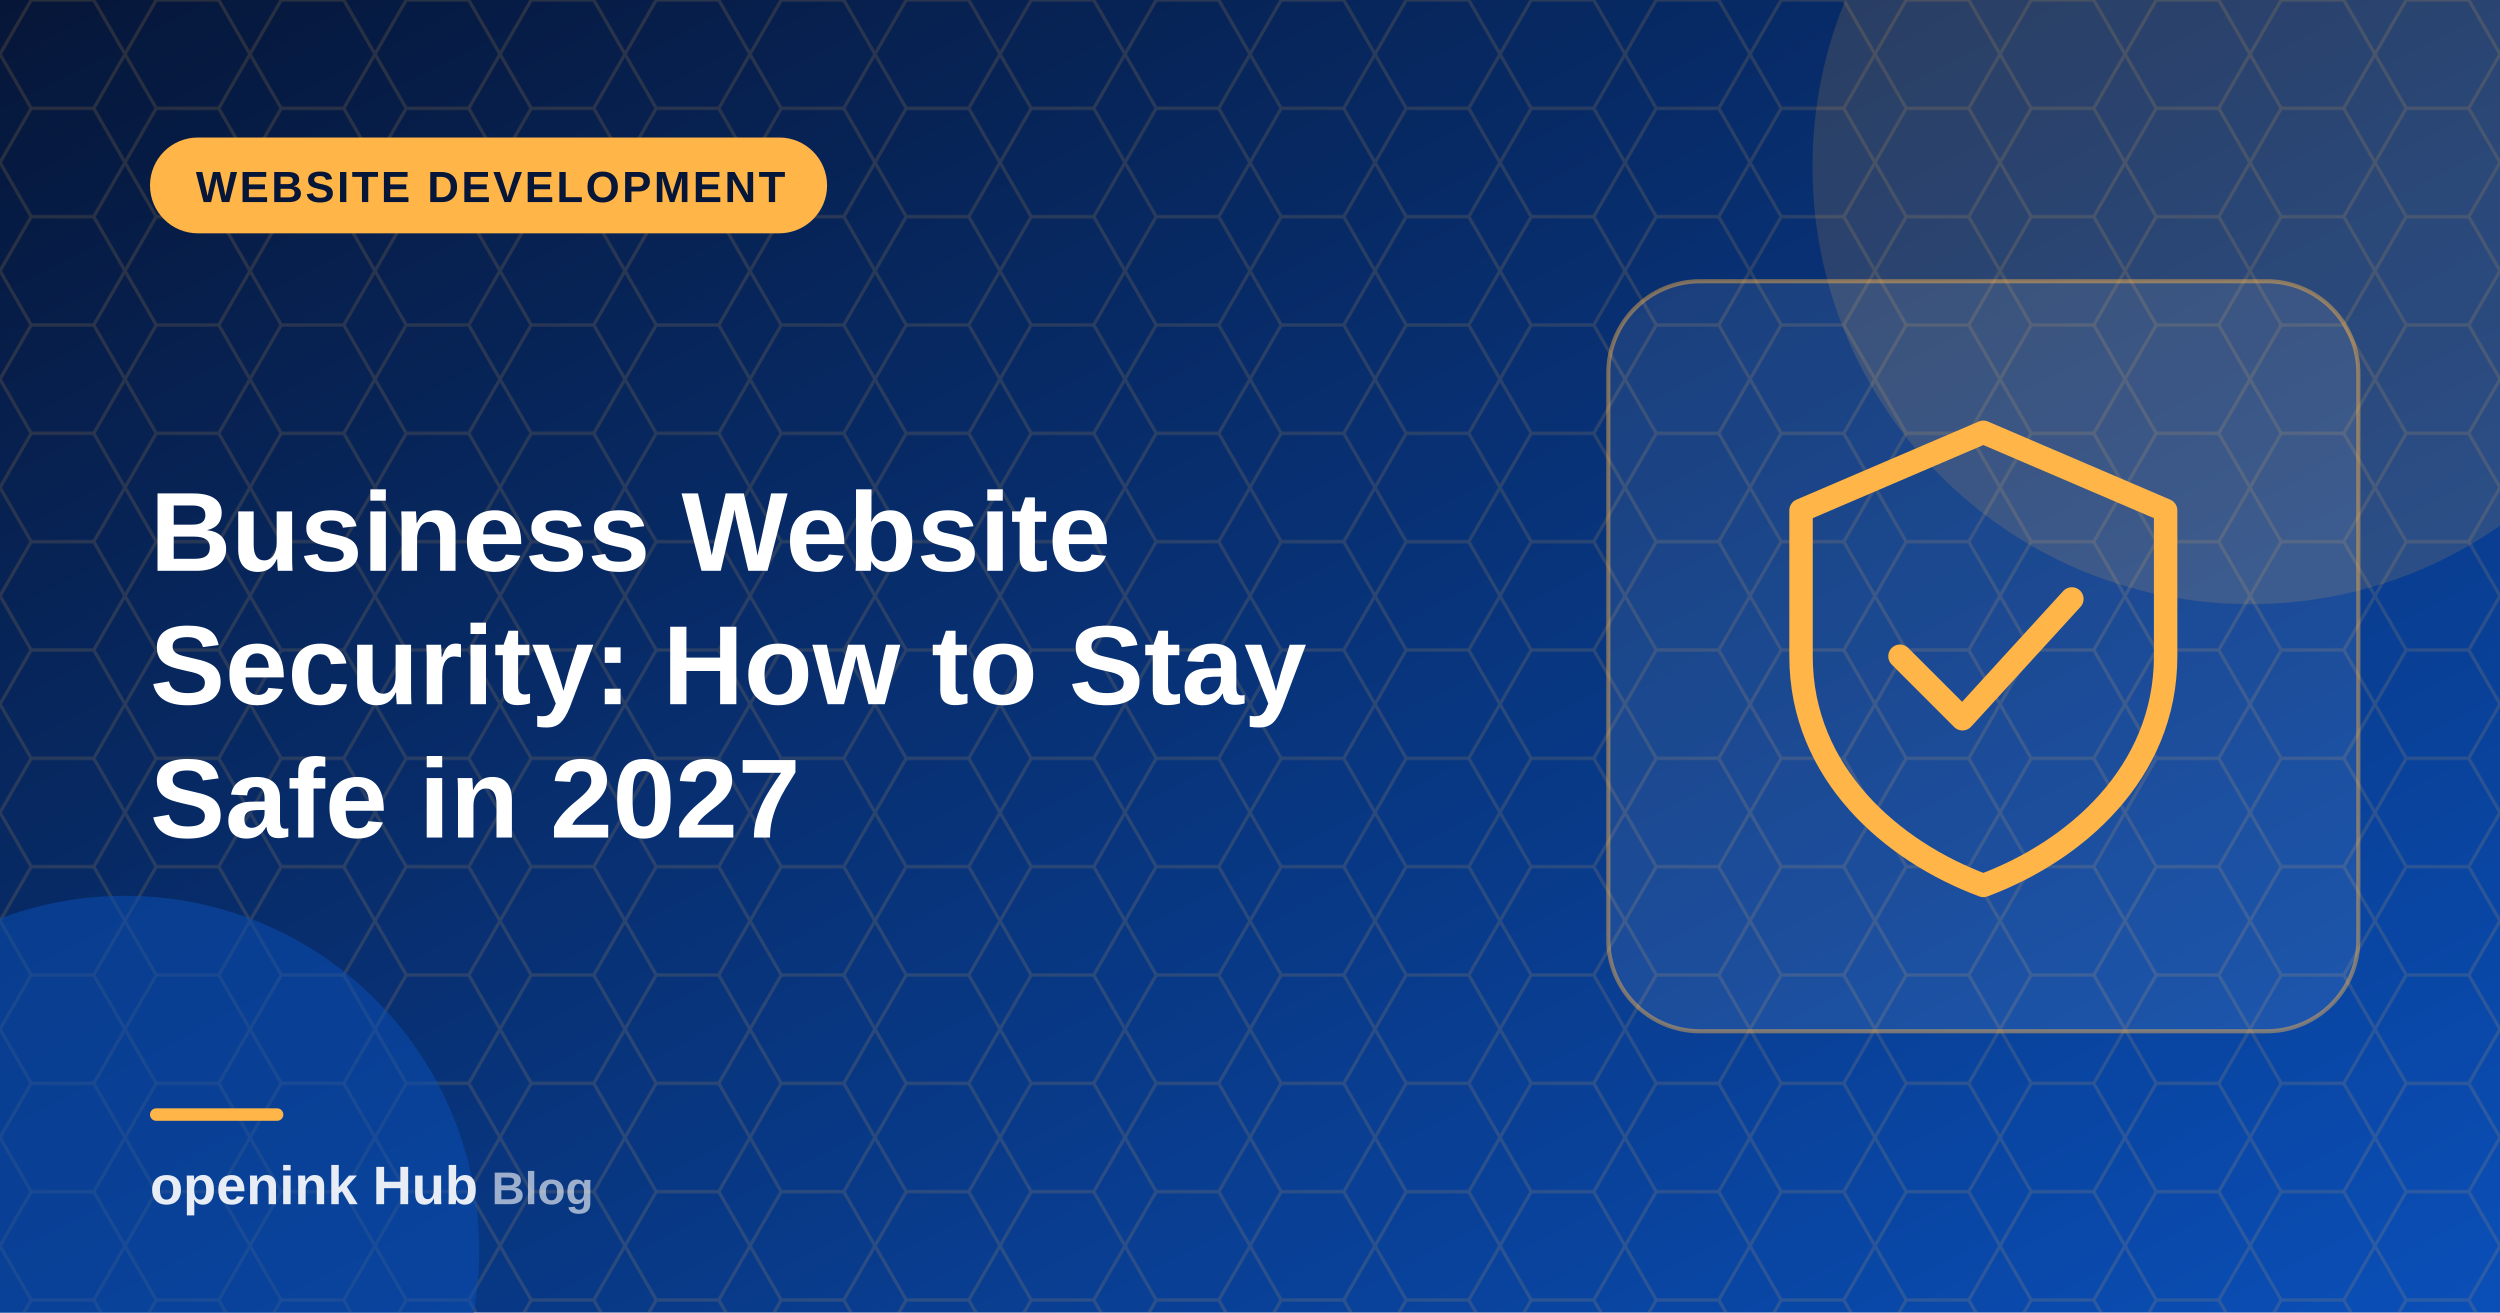
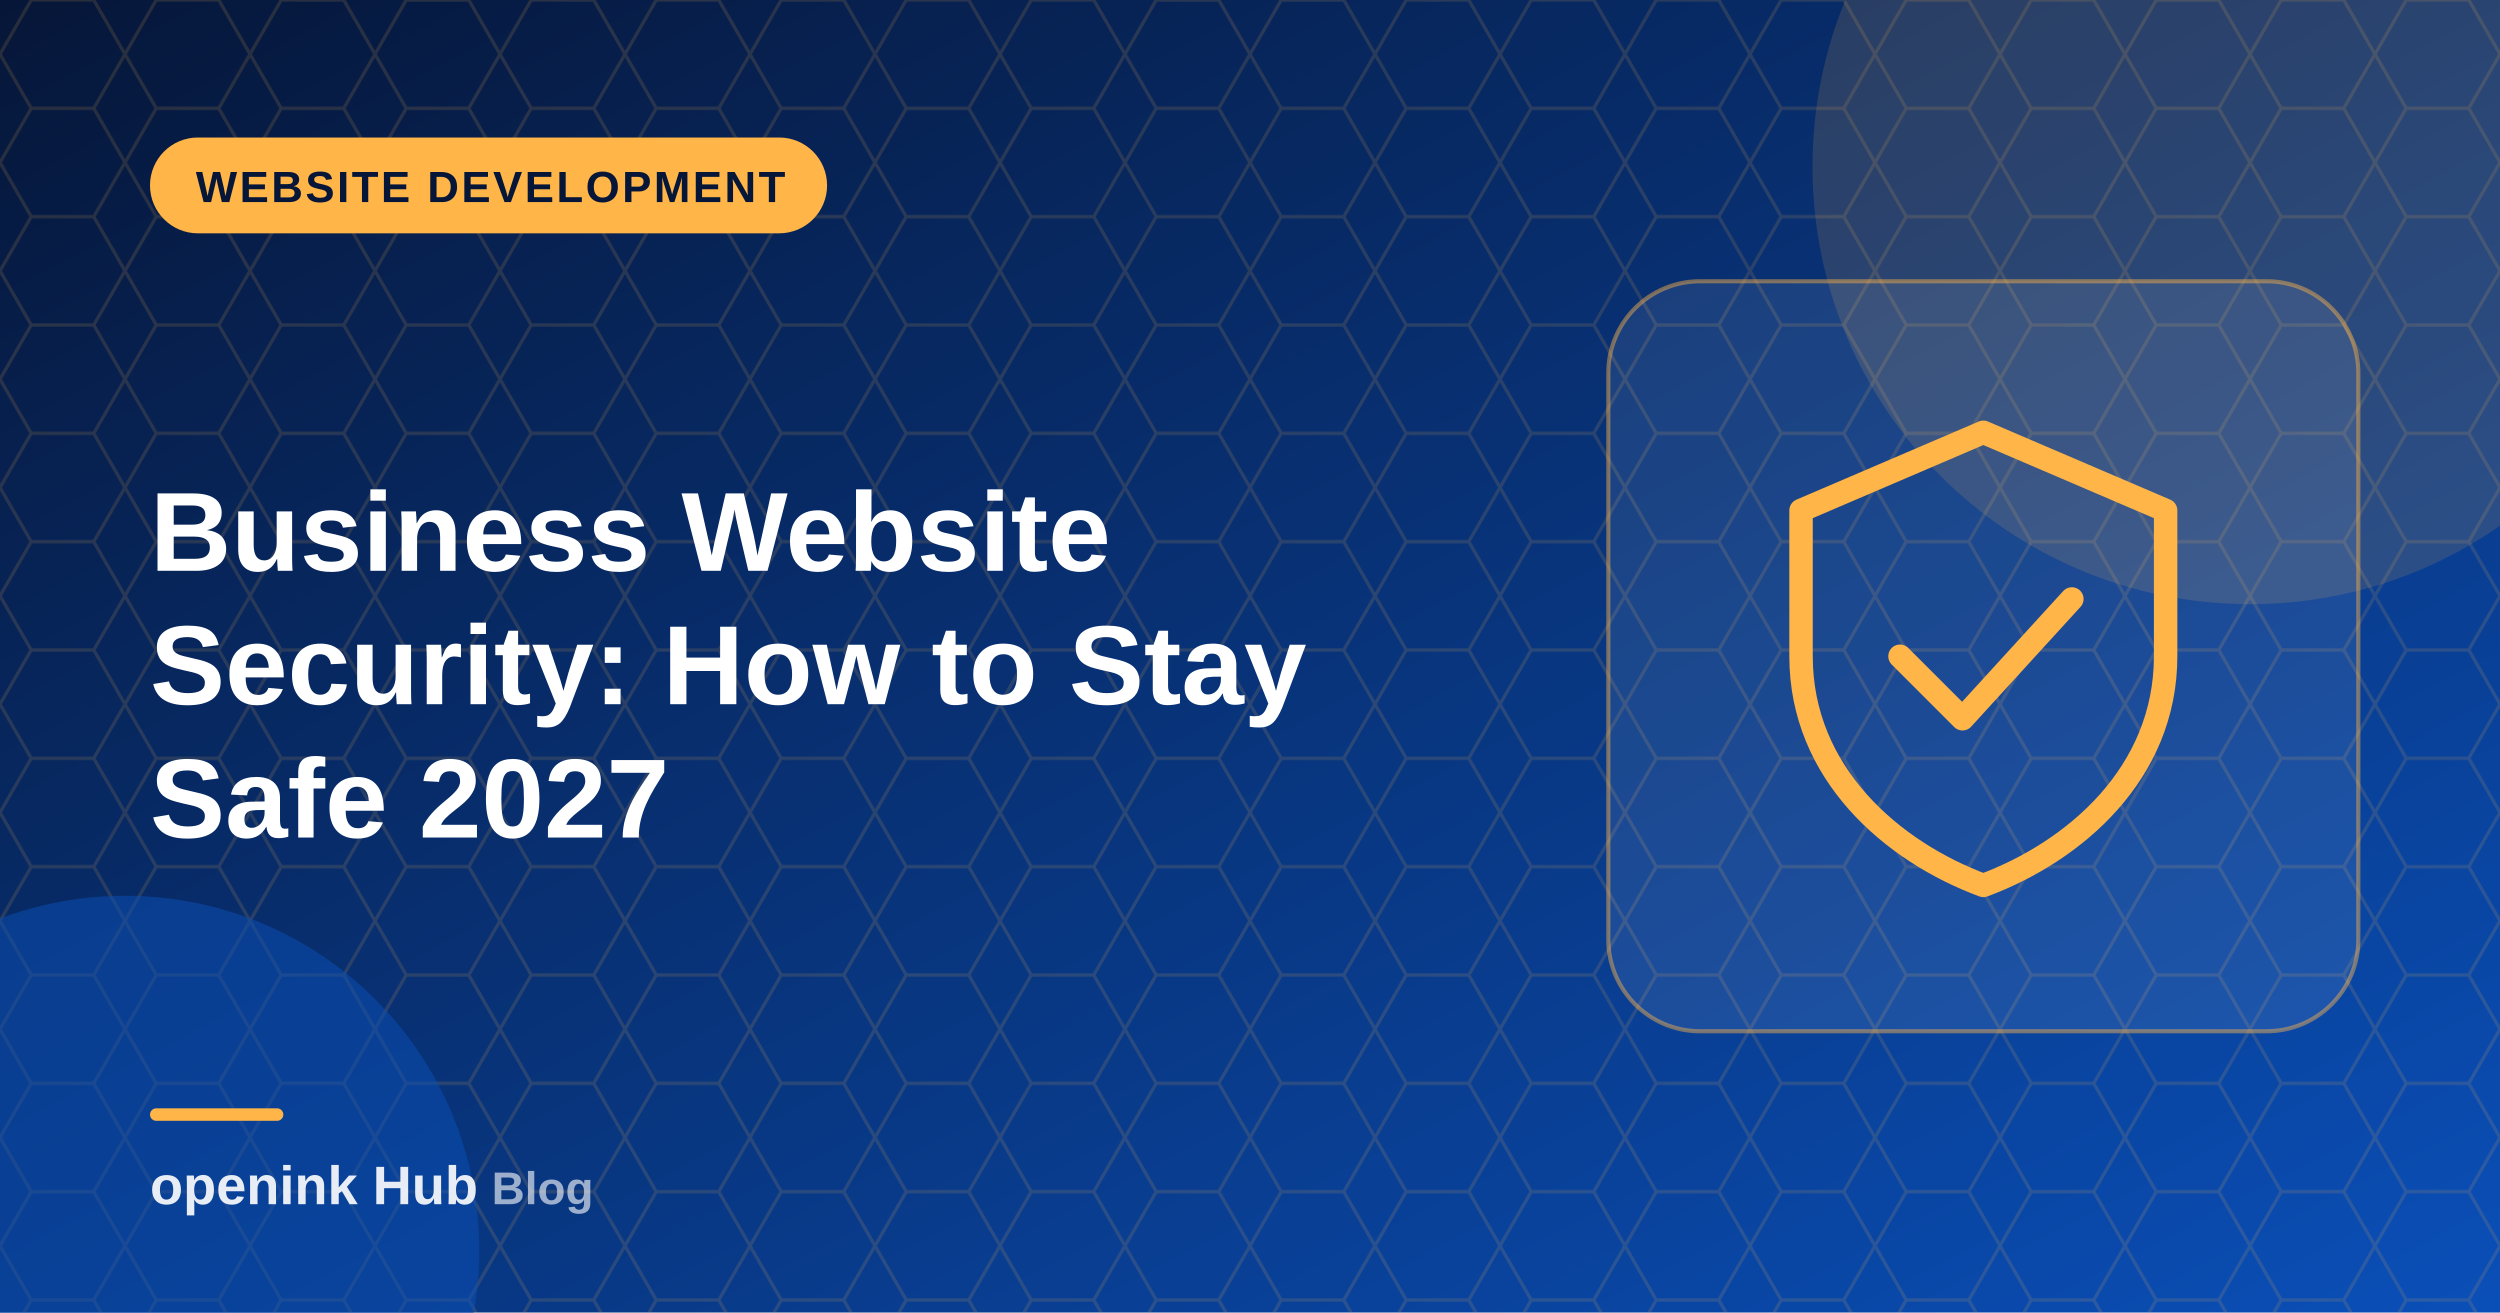
- <svg xmlns="http://www.w3.org/2000/svg" width="1200" height="630" viewBox="0 0 1200 630" role="img" aria-label="Business Website Security: How to Stay Safe in 2027">
+ <svg xmlns="http://www.w3.org/2000/svg" width="1200" height="630" viewBox="0 0 1200 630" role="img" aria-label="Business Website Security: How to Stay Safe 2027">
  <defs>
    <linearGradient id="g" x1="0" y1="0" x2="1" y2="1">
      <stop offset="0" stop-color="#061638" />
      <stop offset="1" stop-color="#0a4fb8" />
    </linearGradient>
    <pattern id="p" width="60" height="52" patternUnits="userSpaceOnUse">
      <path d="M15 0h30l15 26-15 26H15L0 26Z" fill="none" stroke="#ffb547" stroke-width="1.6" />
    </pattern>
    <style>.ic{fill:none;stroke:#ffb547;stroke-width:9;stroke-linecap:round;stroke-linejoin:round}.ic .f{fill:#ffb547;stroke:none}</style>
  </defs>
  <rect width="1200" height="630" fill="url(#g)" />
  <rect width="1200" height="630" fill="url(#p)" opacity=".14" />
  <circle cx="1080" cy="80" r="210" fill="#ffb547" opacity=".14" />
  <circle cx="60" cy="600" r="170" fill="#0a4fb8" opacity=".5" />
  <rect x="772" y="135" width="360" height="360" rx="44" fill="#fff" fill-opacity=".08" stroke="#ffb547" stroke-opacity=".45" stroke-width="2" />
  <g class="ic" transform="translate(827 190) scale(1.25)">
    <path d="M100 14 170 44v56c0 45-35 75-70 88-35-13-70-43-70-88V44Z" />
    <path d="m68 100 24 24 42-46" />
  </g>
  <rect x="72" y="66" width="325" height="46" rx="23" fill="#ffb547" />
  <text x="94" y="97" fill="#061638" font-family="Segoe UI,Arial,sans-serif" font-size="21" font-weight="700" letter-spacing="1.2">WEBSITE DEVELOPMENT</text>
  <text x="72" y="274" fill="#fff" font-family="Segoe UI,Arial,sans-serif" font-size="54" font-weight="800">Business Website</text>
  <text x="72" y="338" fill="#fff" font-family="Segoe UI,Arial,sans-serif" font-size="54" font-weight="800">Security: How to Stay</text>
-   <text x="72" y="402" fill="#fff" font-family="Segoe UI,Arial,sans-serif" font-size="54" font-weight="800">Safe in 2027</text>
+   <text x="72" y="402" fill="#fff" font-family="Segoe UI,Arial,sans-serif" font-size="54" font-weight="800">Safe 2027</text>
  <rect x="72" y="532" width="64" height="6" rx="3" fill="#ffb547" />
  <text x="72" y="578" fill="#fff" fill-opacity=".9" font-family="Segoe UI,Arial,sans-serif" font-size="26" font-weight="700">openink Hub</text>
  <text x="236" y="578" fill="#fff" fill-opacity=".6" font-family="Segoe UI,Arial,sans-serif" font-size="22" font-weight="600">Blog</text>
</svg>
